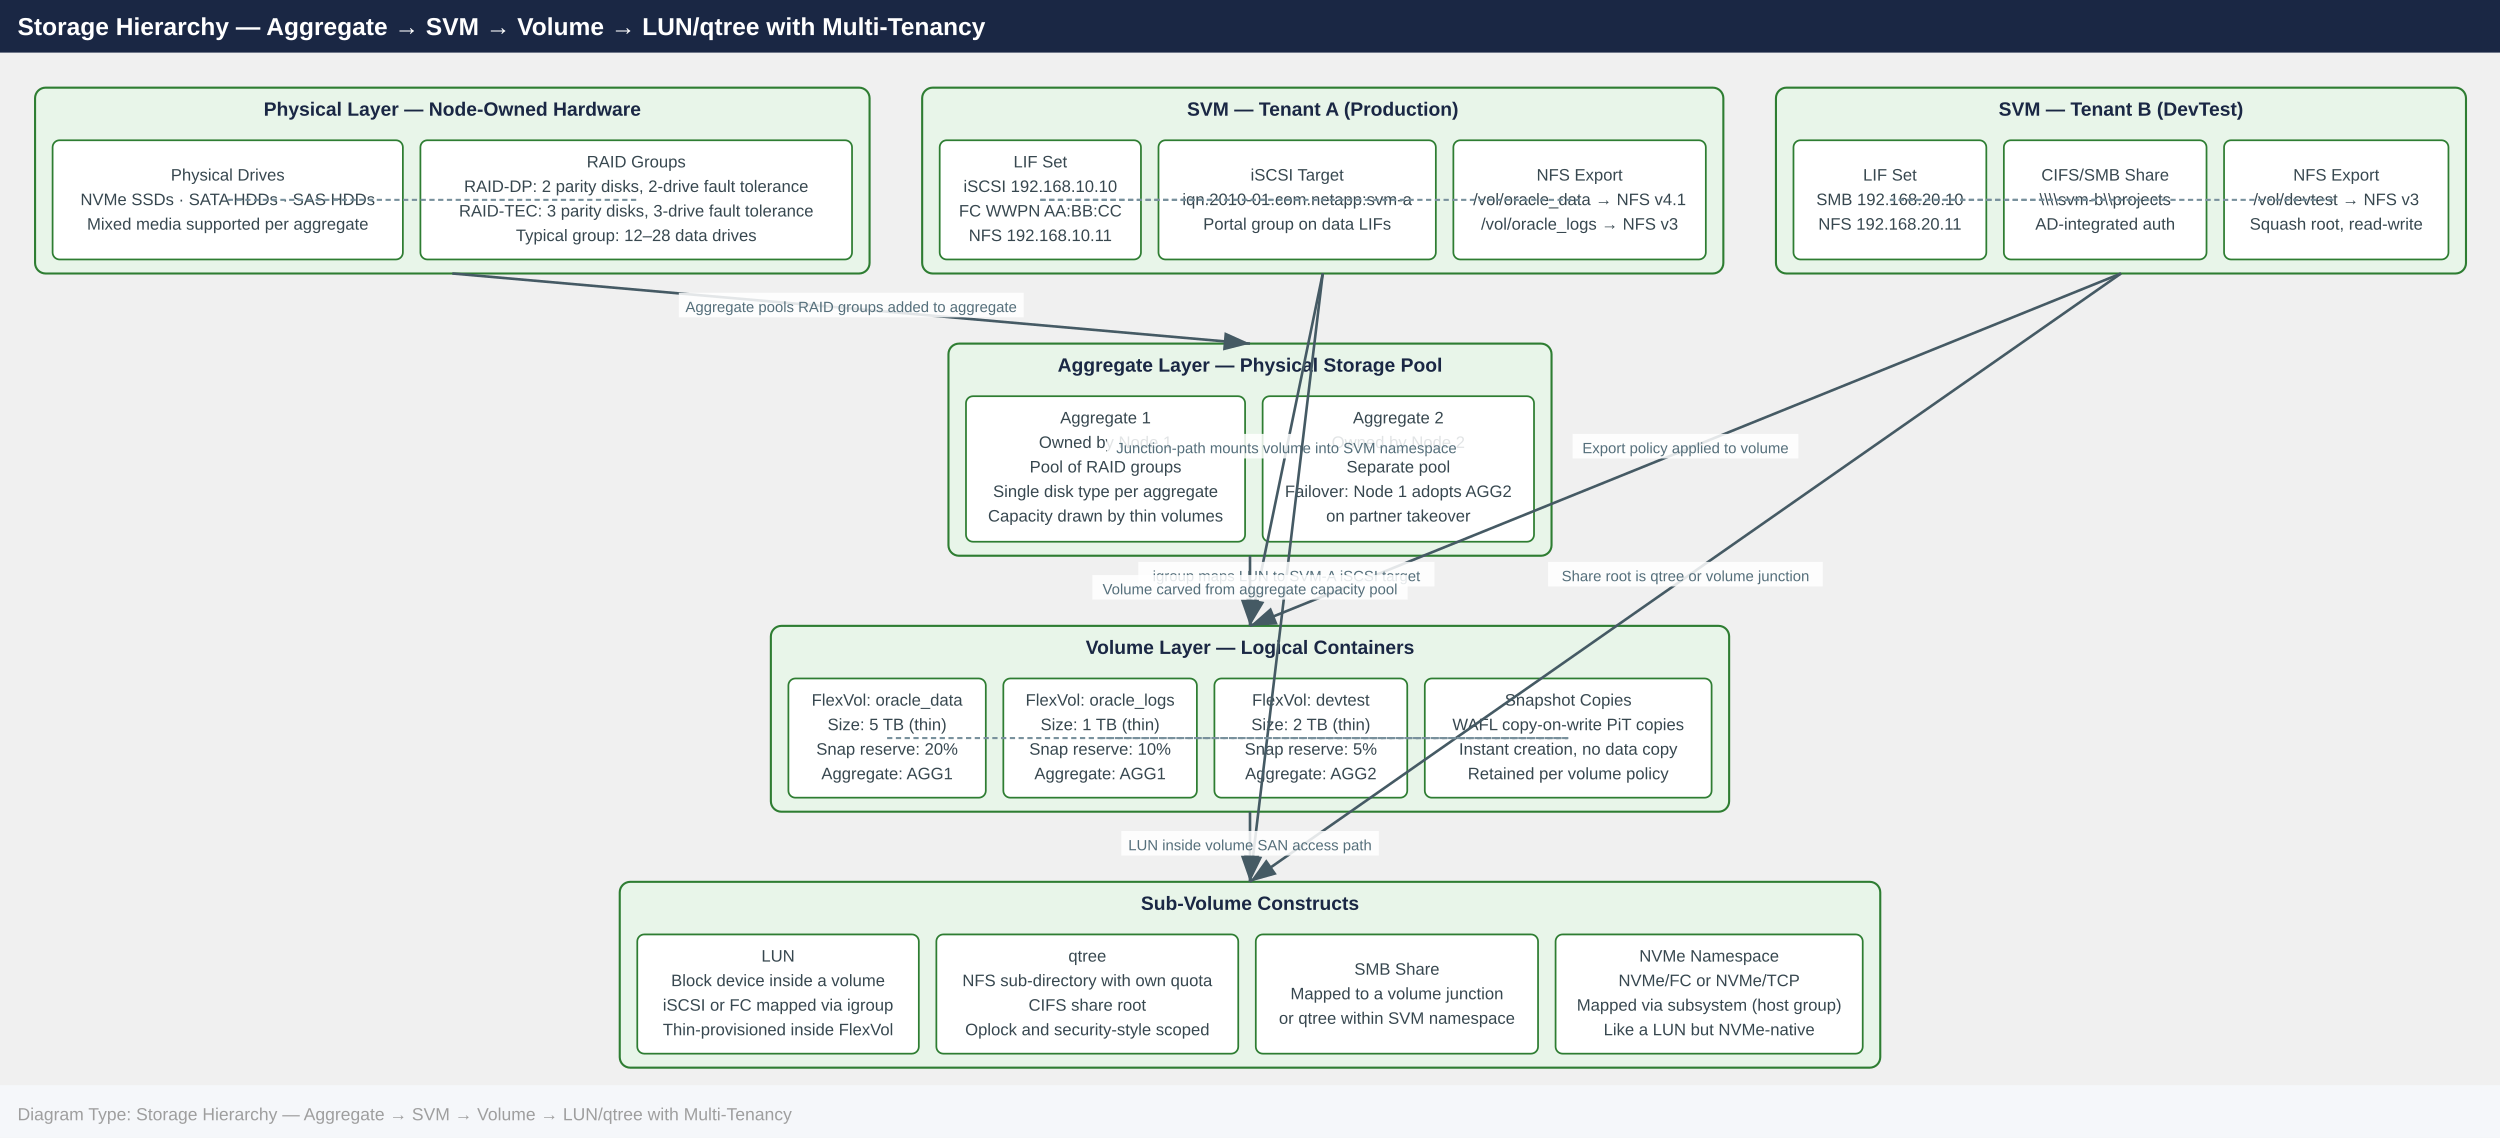
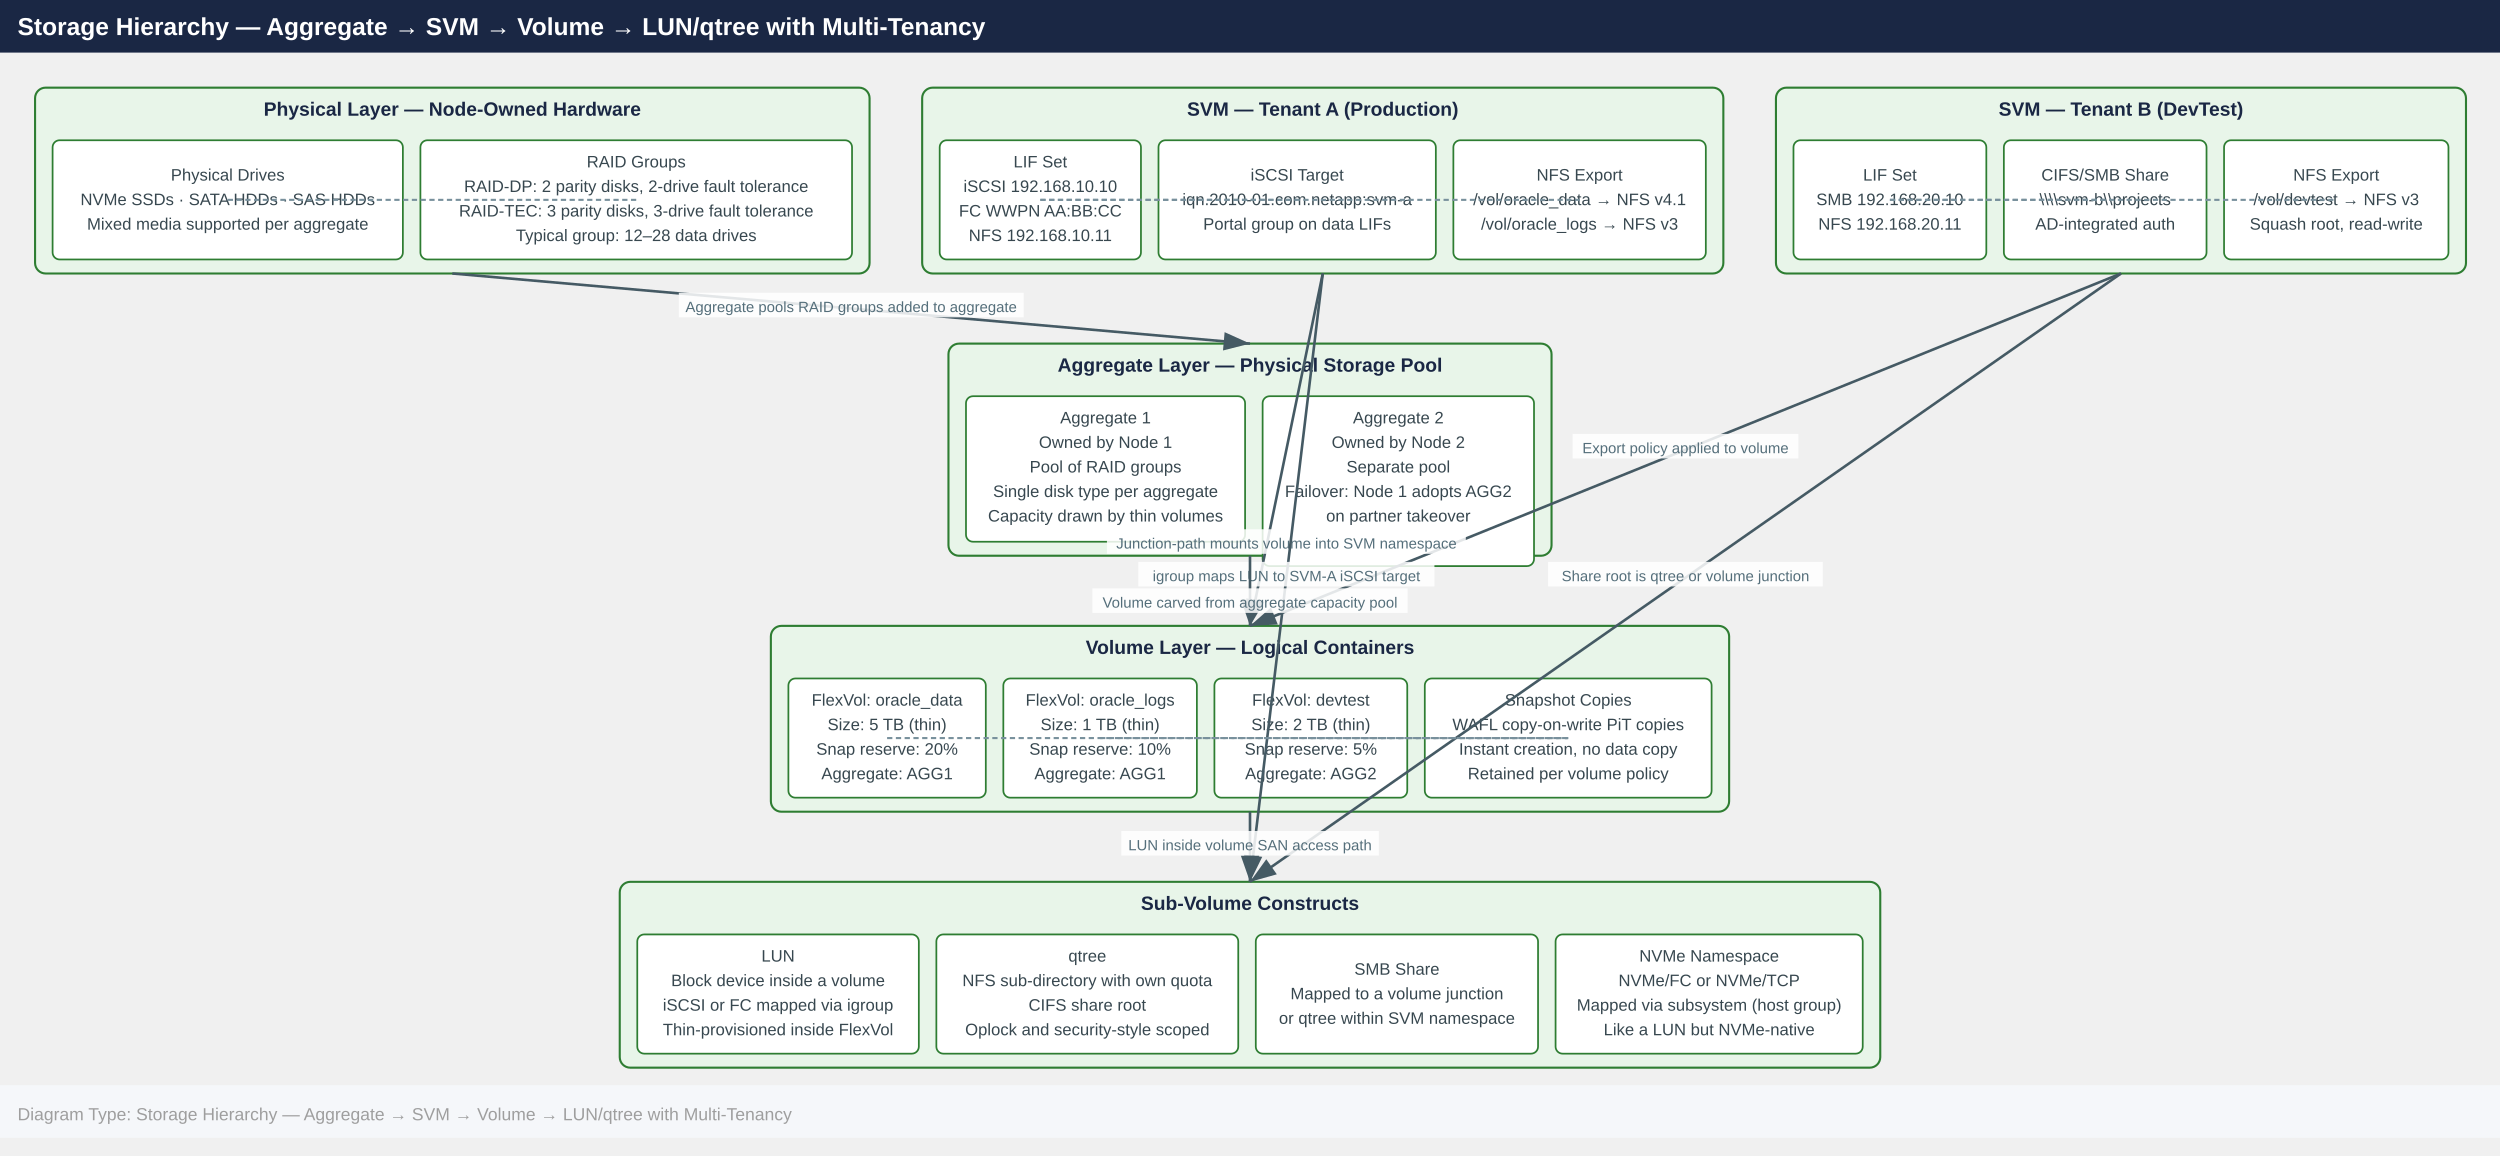
- <svg xmlns="http://www.w3.org/2000/svg" width="1426" height="649" viewBox="0 0 1426 649">
+ <svg xmlns="http://www.w3.org/2000/svg" width="1426" height="659" viewBox="0 0 1426 659">
  <defs>
    <marker id="arrowhead" markerWidth="10" markerHeight="7" refX="10" refY="3.5" orient="auto">
      <polygon points="0 0, 10 3.5, 0 7" fill="#455a64" />
    </marker>
  </defs>
  <rect x="0" y="0" width="1426" height="30" fill="#1a2744" />
  <text x="10" y="20" font-family="Arial,Helvetica,sans-serif" font-size="14" font-weight="bold" fill="#ffffff">Storage Hierarchy — Aggregate → SVM → Volume → LUN/qtree with Multi-Tenancy</text>
  <rect x="20.0" y="50.0" width="476.0" height="106.0" rx="6" fill="#e8f5e9" stroke="#2e7d32" stroke-width="1.2" />
  <text x="258.0" y="66.0" text-anchor="middle" font-family="Arial,Helvetica,sans-serif" font-size="11" font-weight="700" fill="#1a2744">Physical Layer — Node-Owned Hardware</text>
  <rect x="30.0" y="80.0" width="199.8" height="68.0" rx="4" fill="#ffffff" stroke="#2e7d32" stroke-width="1" />
  <text x="129.9" y="103.0" text-anchor="middle" font-family="Arial,Helvetica,sans-serif" font-size="9.5" fill="#37474f">Physical Drives</text>
  <text x="129.9" y="117.0" text-anchor="middle" font-family="Arial,Helvetica,sans-serif" font-size="9.5" fill="#37474f">NVMe SSDs · SATA HDDs · SAS HDDs</text>
  <text x="129.9" y="131.0" text-anchor="middle" font-family="Arial,Helvetica,sans-serif" font-size="9.5" fill="#37474f">Mixed media supported per aggregate</text>
  <rect x="239.8" y="80.0" width="246.2" height="68.0" rx="4" fill="#ffffff" stroke="#2e7d32" stroke-width="1" />
  <text x="362.9" y="95.5" text-anchor="middle" font-family="Arial,Helvetica,sans-serif" font-size="9.5" fill="#37474f">RAID Groups</text>
  <text x="362.9" y="109.5" text-anchor="middle" font-family="Arial,Helvetica,sans-serif" font-size="9.5" fill="#37474f">RAID-DP: 2 parity disks, 2-drive fault tolerance</text>
  <text x="362.9" y="123.5" text-anchor="middle" font-family="Arial,Helvetica,sans-serif" font-size="9.5" fill="#37474f">RAID-TEC: 3 parity disks, 3-drive fault tolerance</text>
  <text x="362.9" y="137.5" text-anchor="middle" font-family="Arial,Helvetica,sans-serif" font-size="9.5" fill="#37474f">Typical group: 12–28 data drives</text>
  <rect x="526.0" y="50.0" width="457.0" height="106.0" rx="6" fill="#e8f5e9" stroke="#2e7d32" stroke-width="1.2" />
  <text x="754.5" y="66.0" text-anchor="middle" font-family="Arial,Helvetica,sans-serif" font-size="11" font-weight="700" fill="#1a2744">SVM — Tenant A (Production)</text>
  <rect x="536.0" y="80.0" width="114.8" height="68.0" rx="4" fill="#ffffff" stroke="#2e7d32" stroke-width="1" />
  <text x="593.4" y="95.5" text-anchor="middle" font-family="Arial,Helvetica,sans-serif" font-size="9.5" fill="#37474f">LIF Set</text>
  <text x="593.4" y="109.5" text-anchor="middle" font-family="Arial,Helvetica,sans-serif" font-size="9.5" fill="#37474f">iSCSI 192.168.10.10</text>
  <text x="593.4" y="123.5" text-anchor="middle" font-family="Arial,Helvetica,sans-serif" font-size="9.5" fill="#37474f">FC WWPN AA:BB:CC</text>
  <text x="593.4" y="137.5" text-anchor="middle" font-family="Arial,Helvetica,sans-serif" font-size="9.5" fill="#37474f">NFS 192.168.10.11</text>
  <rect x="660.8" y="80.0" width="158.2" height="68.0" rx="4" fill="#ffffff" stroke="#2e7d32" stroke-width="1" />
  <text x="739.9" y="103.0" text-anchor="middle" font-family="Arial,Helvetica,sans-serif" font-size="9.5" fill="#37474f">iSCSI Target</text>
  <text x="739.9" y="117.0" text-anchor="middle" font-family="Arial,Helvetica,sans-serif" font-size="9.5" fill="#37474f">iqn.2010-01.com.netapp:svm-a</text>
  <text x="739.9" y="131.0" text-anchor="middle" font-family="Arial,Helvetica,sans-serif" font-size="9.5" fill="#37474f">Portal group on data LIFs</text>
  <rect x="829.0" y="80.0" width="144.0" height="68.0" rx="4" fill="#ffffff" stroke="#2e7d32" stroke-width="1" />
  <text x="901.0" y="103.0" text-anchor="middle" font-family="Arial,Helvetica,sans-serif" font-size="9.5" fill="#37474f">NFS Export</text>
  <text x="901.0" y="117.0" text-anchor="middle" font-family="Arial,Helvetica,sans-serif" font-size="9.5" fill="#37474f">/vol/oracle_data → NFS v4.1</text>
  <text x="901.0" y="131.0" text-anchor="middle" font-family="Arial,Helvetica,sans-serif" font-size="9.5" fill="#37474f">/vol/oracle_logs → NFS v3</text>
  <rect x="1013.0" y="50.0" width="393.6" height="106.0" rx="6" fill="#e8f5e9" stroke="#2e7d32" stroke-width="1.2" />
  <text x="1209.8" y="66.0" text-anchor="middle" font-family="Arial,Helvetica,sans-serif" font-size="11" font-weight="700" fill="#1a2744">SVM — Tenant B (DevTest)</text>
  <rect x="1023.0" y="80.0" width="110.0" height="68.0" rx="4" fill="#ffffff" stroke="#2e7d32" stroke-width="1" />
  <text x="1078.0" y="103.0" text-anchor="middle" font-family="Arial,Helvetica,sans-serif" font-size="9.5" fill="#37474f">LIF Set</text>
  <text x="1078.0" y="117.0" text-anchor="middle" font-family="Arial,Helvetica,sans-serif" font-size="9.5" fill="#37474f">SMB 192.168.20.10</text>
  <text x="1078.0" y="131.0" text-anchor="middle" font-family="Arial,Helvetica,sans-serif" font-size="9.5" fill="#37474f">NFS 192.168.20.11</text>
  <rect x="1143.0" y="80.0" width="115.6" height="68.0" rx="4" fill="#ffffff" stroke="#2e7d32" stroke-width="1" />
  <text x="1200.8" y="103.0" text-anchor="middle" font-family="Arial,Helvetica,sans-serif" font-size="9.5" fill="#37474f">CIFS/SMB Share</text>
  <text x="1200.8" y="117.0" text-anchor="middle" font-family="Arial,Helvetica,sans-serif" font-size="9.5" fill="#37474f">\\\\svm-b\\projects</text>
  <text x="1200.8" y="131.0" text-anchor="middle" font-family="Arial,Helvetica,sans-serif" font-size="9.5" fill="#37474f">AD-integrated auth</text>
  <rect x="1268.6" y="80.0" width="128.0" height="68.0" rx="4" fill="#ffffff" stroke="#2e7d32" stroke-width="1" />
  <text x="1332.6" y="103.0" text-anchor="middle" font-family="Arial,Helvetica,sans-serif" font-size="9.5" fill="#37474f">NFS Export</text>
  <text x="1332.6" y="117.0" text-anchor="middle" font-family="Arial,Helvetica,sans-serif" font-size="9.5" fill="#37474f">/vol/devtest → NFS v3</text>
  <text x="1332.6" y="131.0" text-anchor="middle" font-family="Arial,Helvetica,sans-serif" font-size="9.5" fill="#37474f">Squash root, read-write</text>
  <rect x="541.0" y="196.0" width="344.0" height="121.0" rx="6" fill="#e8f5e9" stroke="#2e7d32" stroke-width="1.2" />
  <text x="713.0" y="212.0" text-anchor="middle" font-family="Arial,Helvetica,sans-serif" font-size="11" font-weight="700" fill="#1a2744">Aggregate Layer — Physical Storage Pool</text>
  <rect x="551.0" y="226.0" width="159.2" height="83.0" rx="4" fill="#ffffff" stroke="#2e7d32" stroke-width="1" />
  <text x="630.6" y="241.5" text-anchor="middle" font-family="Arial,Helvetica,sans-serif" font-size="9.5" fill="#37474f">Aggregate 1</text>
  <text x="630.6" y="255.5" text-anchor="middle" font-family="Arial,Helvetica,sans-serif" font-size="9.5" fill="#37474f">Owned by Node 1</text>
  <text x="630.6" y="269.5" text-anchor="middle" font-family="Arial,Helvetica,sans-serif" font-size="9.5" fill="#37474f">Pool of RAID groups</text>
  <text x="630.6" y="283.5" text-anchor="middle" font-family="Arial,Helvetica,sans-serif" font-size="9.5" fill="#37474f">Single disk type per aggregate</text>
  <text x="630.6" y="297.5" text-anchor="middle" font-family="Arial,Helvetica,sans-serif" font-size="9.5" fill="#37474f">Capacity drawn by thin volumes</text>
-   <rect x="720.2" y="226.0" width="154.8" height="83.0" rx="4" fill="#ffffff" stroke="#2e7d32" stroke-width="1" />
+   <rect x="720.2" y="226.0" width="154.8" height="96.9" rx="4" fill="#ffffff" stroke="#2e7d32" stroke-width="1" />
  <text x="797.6" y="241.5" text-anchor="middle" font-family="Arial,Helvetica,sans-serif" font-size="9.5" fill="#37474f">Aggregate 2</text>
  <text x="797.6" y="255.5" text-anchor="middle" font-family="Arial,Helvetica,sans-serif" font-size="9.5" fill="#37474f">Owned by Node 2</text>
  <text x="797.6" y="269.5" text-anchor="middle" font-family="Arial,Helvetica,sans-serif" font-size="9.5" fill="#37474f">Separate pool</text>
  <text x="797.6" y="283.5" text-anchor="middle" font-family="Arial,Helvetica,sans-serif" font-size="9.5" fill="#37474f">Failover: Node 1 adopts AGG2</text>
  <text x="797.6" y="297.5" text-anchor="middle" font-family="Arial,Helvetica,sans-serif" font-size="9.5" fill="#37474f">on partner takeover</text>
  <rect x="439.7" y="357.0" width="546.6" height="106.0" rx="6" fill="#e8f5e9" stroke="#2e7d32" stroke-width="1.2" />
  <text x="713.0" y="373.0" text-anchor="middle" font-family="Arial,Helvetica,sans-serif" font-size="11" font-weight="700" fill="#1a2744">Volume Layer — Logical Containers</text>
  <rect x="449.7" y="387.0" width="112.6" height="68.0" rx="4" fill="#ffffff" stroke="#2e7d32" stroke-width="1" />
  <text x="506.0" y="402.5" text-anchor="middle" font-family="Arial,Helvetica,sans-serif" font-size="9.5" fill="#37474f">FlexVol: oracle_data</text>
  <text x="506.0" y="416.5" text-anchor="middle" font-family="Arial,Helvetica,sans-serif" font-size="9.5" fill="#37474f">Size: 5 TB (thin)</text>
  <text x="506.0" y="430.5" text-anchor="middle" font-family="Arial,Helvetica,sans-serif" font-size="9.5" fill="#37474f">Snap reserve: 20%</text>
  <text x="506.0" y="444.5" text-anchor="middle" font-family="Arial,Helvetica,sans-serif" font-size="9.5" fill="#37474f">Aggregate: AGG1</text>
  <rect x="572.3" y="387.0" width="110.4" height="68.0" rx="4" fill="#ffffff" stroke="#2e7d32" stroke-width="1" />
  <text x="627.5" y="402.5" text-anchor="middle" font-family="Arial,Helvetica,sans-serif" font-size="9.5" fill="#37474f">FlexVol: oracle_logs</text>
  <text x="627.5" y="416.5" text-anchor="middle" font-family="Arial,Helvetica,sans-serif" font-size="9.5" fill="#37474f">Size: 1 TB (thin)</text>
  <text x="627.5" y="430.5" text-anchor="middle" font-family="Arial,Helvetica,sans-serif" font-size="9.5" fill="#37474f">Snap reserve: 10%</text>
  <text x="627.5" y="444.5" text-anchor="middle" font-family="Arial,Helvetica,sans-serif" font-size="9.5" fill="#37474f">Aggregate: AGG1</text>
  <rect x="692.7" y="387.0" width="110.0" height="68.0" rx="4" fill="#ffffff" stroke="#2e7d32" stroke-width="1" />
  <text x="747.7" y="402.5" text-anchor="middle" font-family="Arial,Helvetica,sans-serif" font-size="9.5" fill="#37474f">FlexVol: devtest</text>
  <text x="747.7" y="416.5" text-anchor="middle" font-family="Arial,Helvetica,sans-serif" font-size="9.5" fill="#37474f">Size: 2 TB (thin)</text>
  <text x="747.7" y="430.5" text-anchor="middle" font-family="Arial,Helvetica,sans-serif" font-size="9.5" fill="#37474f">Snap reserve: 5%</text>
  <text x="747.7" y="444.5" text-anchor="middle" font-family="Arial,Helvetica,sans-serif" font-size="9.5" fill="#37474f">Aggregate: AGG2</text>
  <rect x="812.7" y="387.0" width="163.6" height="68.0" rx="4" fill="#ffffff" stroke="#2e7d32" stroke-width="1" />
  <text x="894.5" y="402.5" text-anchor="middle" font-family="Arial,Helvetica,sans-serif" font-size="9.5" fill="#37474f">Snapshot Copies</text>
  <text x="894.5" y="416.5" text-anchor="middle" font-family="Arial,Helvetica,sans-serif" font-size="9.5" fill="#37474f">WAFL copy-on-write PiT copies</text>
  <text x="894.5" y="430.5" text-anchor="middle" font-family="Arial,Helvetica,sans-serif" font-size="9.5" fill="#37474f">Instant creation, no data copy</text>
  <text x="894.5" y="444.5" text-anchor="middle" font-family="Arial,Helvetica,sans-serif" font-size="9.5" fill="#37474f">Retained per volume policy</text>
  <rect x="353.5" y="503.0" width="719.0" height="106.0" rx="6" fill="#e8f5e9" stroke="#2e7d32" stroke-width="1.2" />
  <text x="713.0" y="519.0" text-anchor="middle" font-family="Arial,Helvetica,sans-serif" font-size="11" font-weight="700" fill="#1a2744">Sub-Volume Constructs</text>
  <rect x="363.5" y="533.0" width="160.6" height="68.0" rx="4" fill="#ffffff" stroke="#2e7d32" stroke-width="1" />
  <text x="443.8" y="548.5" text-anchor="middle" font-family="Arial,Helvetica,sans-serif" font-size="9.5" fill="#37474f">LUN</text>
  <text x="443.8" y="562.5" text-anchor="middle" font-family="Arial,Helvetica,sans-serif" font-size="9.5" fill="#37474f">Block device inside a volume</text>
  <text x="443.8" y="576.5" text-anchor="middle" font-family="Arial,Helvetica,sans-serif" font-size="9.5" fill="#37474f">iSCSI or FC mapped via igroup</text>
  <text x="443.8" y="590.5" text-anchor="middle" font-family="Arial,Helvetica,sans-serif" font-size="9.5" fill="#37474f">Thin-provisioned inside FlexVol</text>
  <rect x="534.1" y="533.0" width="172.2" height="68.0" rx="4" fill="#ffffff" stroke="#2e7d32" stroke-width="1" />
  <text x="620.2" y="548.5" text-anchor="middle" font-family="Arial,Helvetica,sans-serif" font-size="9.5" fill="#37474f">qtree</text>
  <text x="620.2" y="562.5" text-anchor="middle" font-family="Arial,Helvetica,sans-serif" font-size="9.5" fill="#37474f">NFS sub-directory with own quota</text>
  <text x="620.2" y="576.5" text-anchor="middle" font-family="Arial,Helvetica,sans-serif" font-size="9.5" fill="#37474f">CIFS share root</text>
  <text x="620.2" y="590.5" text-anchor="middle" font-family="Arial,Helvetica,sans-serif" font-size="9.5" fill="#37474f">Oplock and security-style scoped</text>
  <rect x="716.3" y="533.0" width="161.0" height="68.0" rx="4" fill="#ffffff" stroke="#2e7d32" stroke-width="1" />
  <text x="796.8" y="556.0" text-anchor="middle" font-family="Arial,Helvetica,sans-serif" font-size="9.5" fill="#37474f">SMB Share</text>
  <text x="796.8" y="570.0" text-anchor="middle" font-family="Arial,Helvetica,sans-serif" font-size="9.5" fill="#37474f">Mapped to a volume junction</text>
  <text x="796.8" y="584.0" text-anchor="middle" font-family="Arial,Helvetica,sans-serif" font-size="9.5" fill="#37474f">or qtree within SVM namespace</text>
  <rect x="887.3" y="533.0" width="175.2" height="68.0" rx="4" fill="#ffffff" stroke="#2e7d32" stroke-width="1" />
  <text x="974.9" y="548.5" text-anchor="middle" font-family="Arial,Helvetica,sans-serif" font-size="9.5" fill="#37474f">NVMe Namespace</text>
  <text x="974.9" y="562.5" text-anchor="middle" font-family="Arial,Helvetica,sans-serif" font-size="9.5" fill="#37474f">NVMe/FC or NVMe/TCP</text>
  <text x="974.9" y="576.5" text-anchor="middle" font-family="Arial,Helvetica,sans-serif" font-size="9.5" fill="#37474f">Mapped via subsystem (host group)</text>
  <text x="974.9" y="590.5" text-anchor="middle" font-family="Arial,Helvetica,sans-serif" font-size="9.5" fill="#37474f">Like a LUN but NVMe-native</text>
  <line x1="258.0" y1="156.0" x2="713.0" y2="196.0" stroke="#455a64" stroke-width="1.5" marker-end="url(#arrowhead)" />
  <rect x="387.2" y="167.0" width="196.7" height="14" fill="#ffffff" opacity="0.85" />
  <text x="485.5" y="178.0" text-anchor="middle" font-family="Arial,Helvetica,sans-serif" font-size="8.5" fill="#546e7a">Aggregate pools RAID groups added to aggregate</text>
  <line x1="1209.8" y1="156.0" x2="713.0" y2="357.0" stroke="#455a64" stroke-width="1.5" marker-end="url(#arrowhead)" />
  <rect x="897.0" y="247.5" width="128.8" height="14" fill="#ffffff" opacity="0.85" />
  <text x="961.4" y="258.5" text-anchor="middle" font-family="Arial,Helvetica,sans-serif" font-size="8.5" fill="#546e7a">Export policy applied to volume</text>
  <line x1="754.5" y1="156.0" x2="713.0" y2="357.0" stroke="#455a64" stroke-width="1.5" marker-end="url(#arrowhead)" />
-   <rect x="631.4" y="247.5" width="204.7" height="14" fill="#ffffff" opacity="0.85" />
-   <text x="733.8" y="258.5" text-anchor="middle" font-family="Arial,Helvetica,sans-serif" font-size="8.5" fill="#546e7a">Junction-path mounts volume into SVM namespace</text>
+   <rect x="631.4" y="301.9" width="204.7" height="14" fill="#ffffff" opacity="0.85" />
+   <text x="733.8" y="312.9" text-anchor="middle" font-family="Arial,Helvetica,sans-serif" font-size="8.5" fill="#546e7a">Junction-path mounts volume into SVM namespace</text>
  <line x1="1209.8" y1="156.0" x2="713.0" y2="503.0" stroke="#455a64" stroke-width="1.5" marker-end="url(#arrowhead)" />
  <rect x="883.0" y="320.5" width="156.7" height="14" fill="#ffffff" opacity="0.85" />
  <text x="961.4" y="331.5" text-anchor="middle" font-family="Arial,Helvetica,sans-serif" font-size="8.5" fill="#546e7a">Share root is qtree or volume junction</text>
  <line x1="754.5" y1="156.0" x2="713.0" y2="503.0" stroke="#455a64" stroke-width="1.5" marker-end="url(#arrowhead)" />
  <rect x="649.3" y="320.5" width="168.9" height="14" fill="#ffffff" opacity="0.85" />
  <text x="733.8" y="331.5" text-anchor="middle" font-family="Arial,Helvetica,sans-serif" font-size="8.5" fill="#546e7a">igroup maps LUN to SVM-A iSCSI target</text>
  <line x1="713.0" y1="317.0" x2="713.0" y2="357.0" stroke="#455a64" stroke-width="1.5" marker-end="url(#arrowhead)" />
-   <rect x="623.1" y="328.0" width="179.8" height="14" fill="#ffffff" opacity="0.85" />
-   <text x="713.0" y="339.0" text-anchor="middle" font-family="Arial,Helvetica,sans-serif" font-size="8.5" fill="#546e7a">Volume carved from aggregate capacity pool</text>
+   <rect x="623.1" y="335.6" width="179.8" height="14" fill="#ffffff" opacity="0.85" />
+   <text x="713.0" y="346.6" text-anchor="middle" font-family="Arial,Helvetica,sans-serif" font-size="8.5" fill="#546e7a">Volume carved from aggregate capacity pool</text>
  <line x1="713.0" y1="463.0" x2="713.0" y2="503.0" stroke="#455a64" stroke-width="1.5" marker-end="url(#arrowhead)" />
  <rect x="639.6" y="474.0" width="146.9" height="14" fill="#ffffff" opacity="0.85" />
  <text x="713.0" y="485.0" text-anchor="middle" font-family="Arial,Helvetica,sans-serif" font-size="8.5" fill="#546e7a">LUN inside volume SAN access path</text>
  <line x1="129.9" y1="114.0" x2="362.9" y2="114.0" stroke="#78909c" stroke-width="1.2" stroke-dasharray="3,2" />
  <line x1="593.4" y1="114.0" x2="739.9" y2="114.0" stroke="#78909c" stroke-width="1.2" stroke-dasharray="3,2" />
  <line x1="593.4" y1="114.0" x2="901.0" y2="114.0" stroke="#78909c" stroke-width="1.2" stroke-dasharray="3,2" />
  <line x1="1078.0" y1="114.0" x2="1200.8" y2="114.0" stroke="#78909c" stroke-width="1.2" stroke-dasharray="3,2" />
  <line x1="1078.0" y1="114.0" x2="1332.6" y2="114.0" stroke="#78909c" stroke-width="1.2" stroke-dasharray="3,2" />
  <line x1="506.0" y1="421.0" x2="894.5" y2="421.0" stroke="#78909c" stroke-width="1.2" stroke-dasharray="3,2" />
  <line x1="627.5" y1="421.0" x2="894.5" y2="421.0" stroke="#78909c" stroke-width="1.2" stroke-dasharray="3,2" />
  <line x1="747.7" y1="421.0" x2="894.5" y2="421.0" stroke="#78909c" stroke-width="1.2" stroke-dasharray="3,2" />
  <rect x="0" y="619.0" width="1426" height="30" fill="#f5f7fa" />
  <text x="10" y="639.0" font-family="Arial,Helvetica,sans-serif" font-size="10" fill="#9e9e9e">Diagram Type: Storage Hierarchy — Aggregate → SVM → Volume → LUN/qtree with Multi-Tenancy</text>
</svg>
